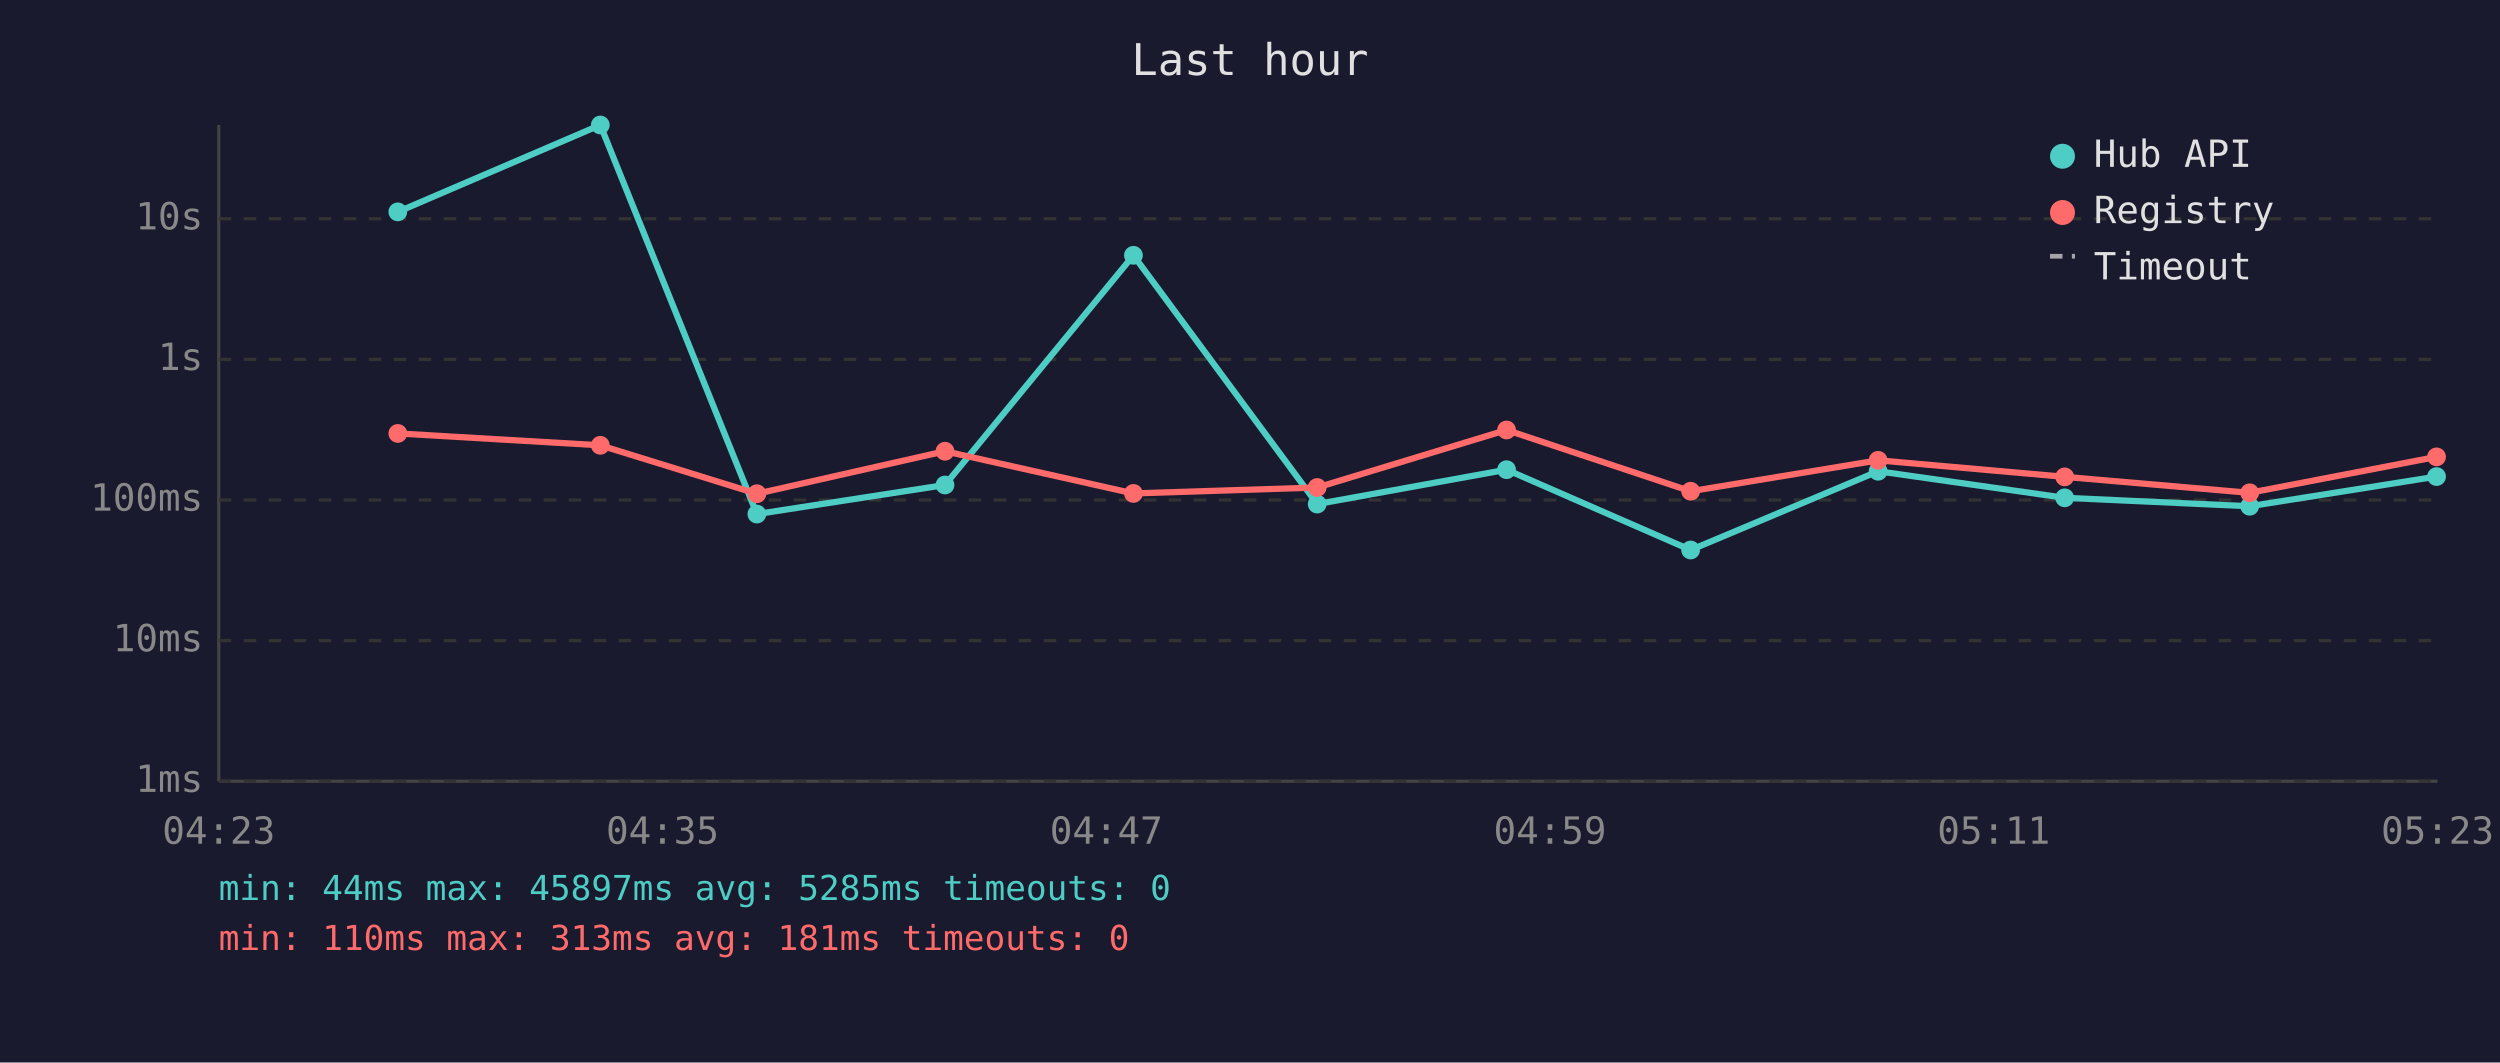
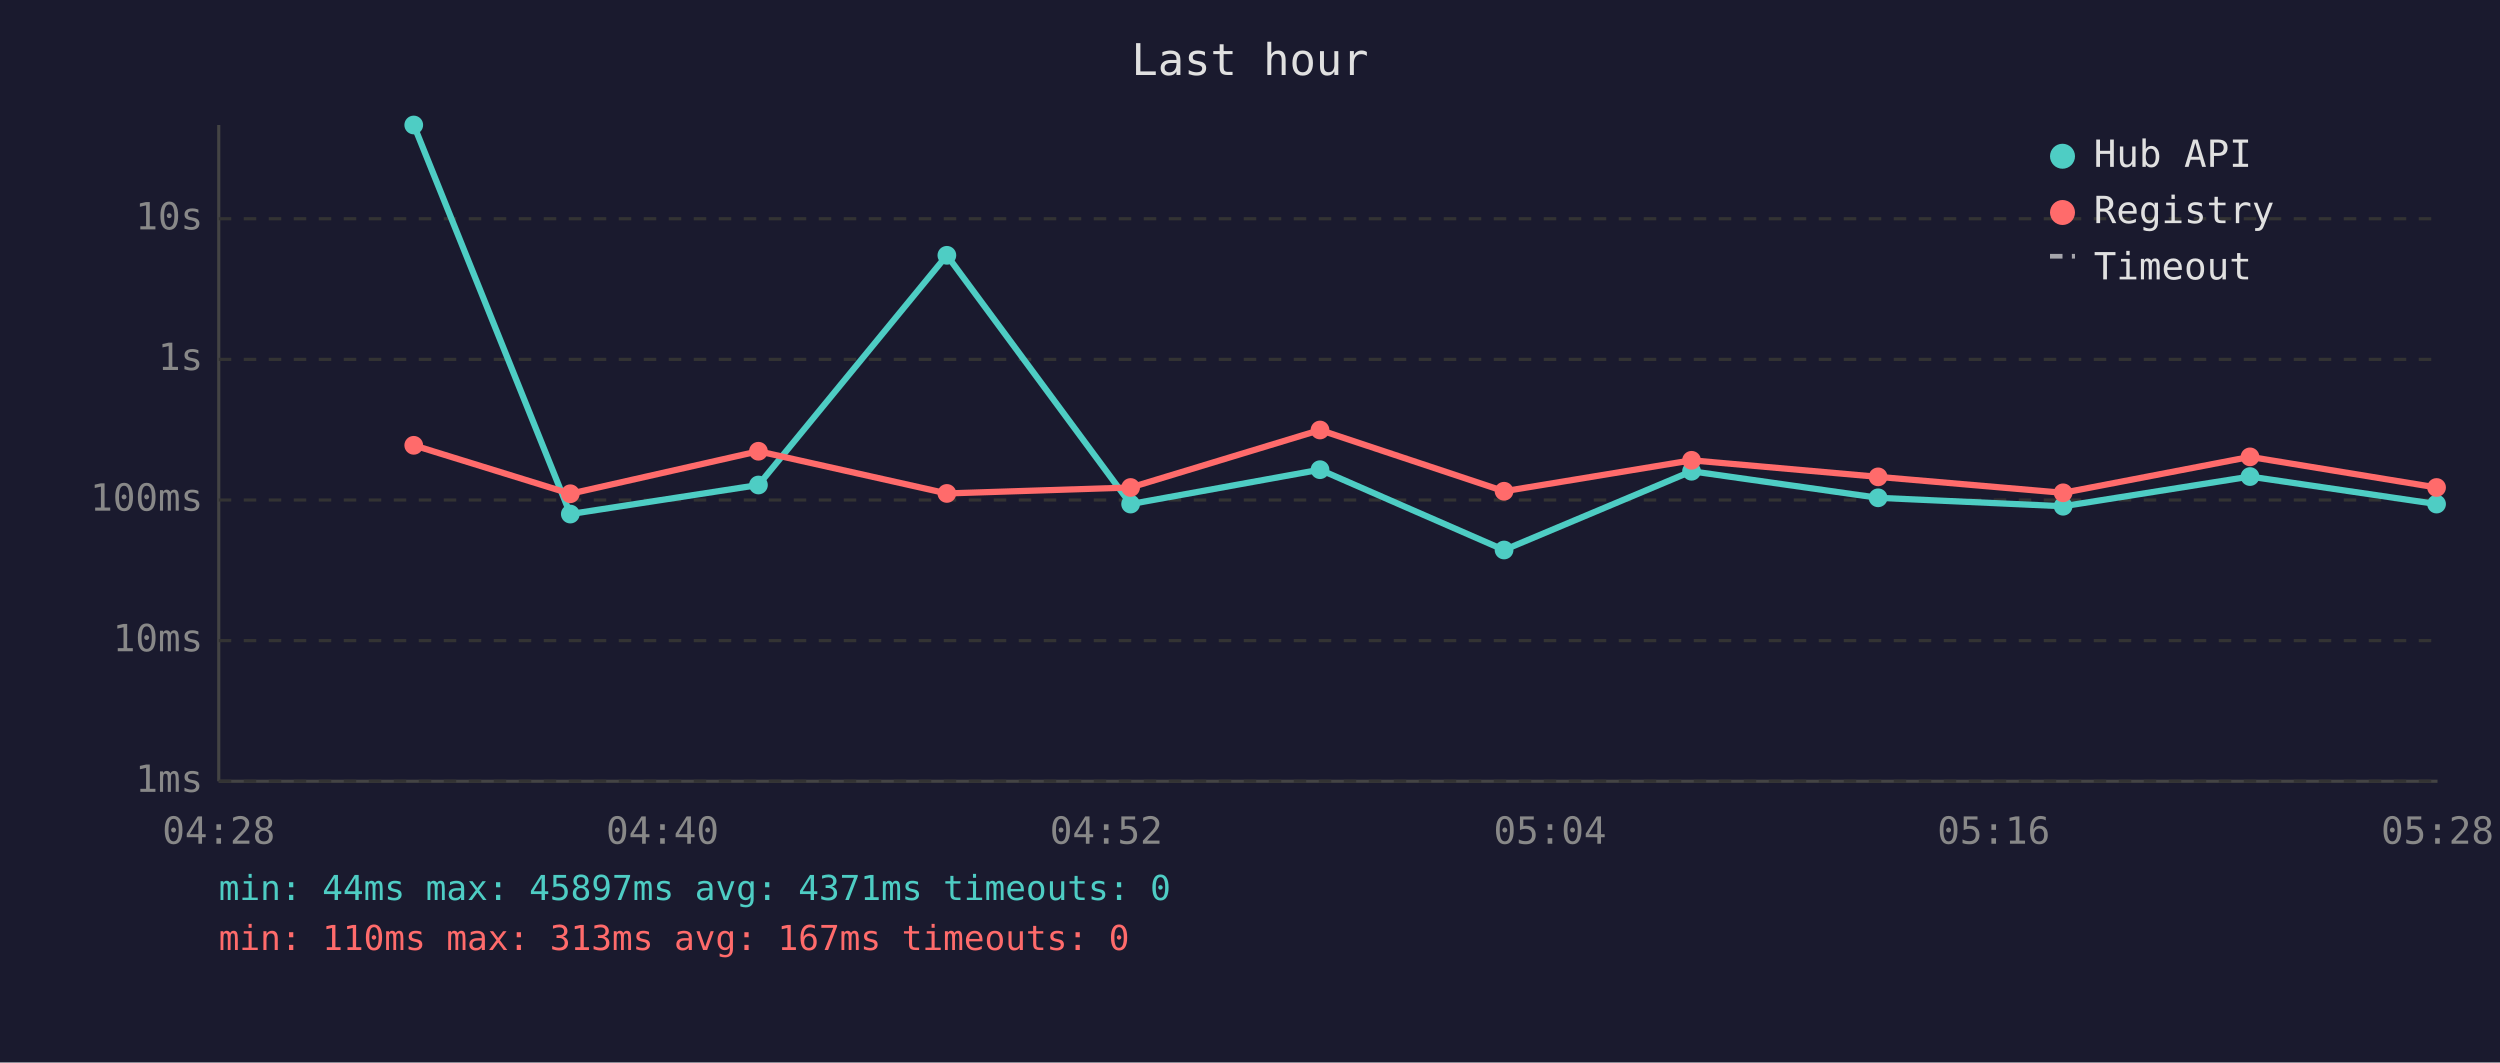
<svg xmlns="http://www.w3.org/2000/svg" viewBox="0 0 800 340" font-family="monospace" font-size="12">
  <rect width="800" height="340" fill="#1a1a2e" />
  <text x="400" y="24" fill="#e0e0e0" font-size="14" text-anchor="middle">Last hour</text>
  <line x1="70" y1="40" x2="70" y2="250" stroke="#444" stroke-width="1" />
  <line x1="70" y1="250" x2="780" y2="250" stroke="#444" stroke-width="1" />
  <line x1="70" y1="250" x2="780" y2="250" stroke="#333" stroke-width="1" stroke-dasharray="4" />
  <text x="65" y="250" fill="#888" text-anchor="end" dominant-baseline="middle">1ms</text>
  <line x1="70" y1="205" x2="780" y2="205" stroke="#333" stroke-width="1" stroke-dasharray="4" />
  <text x="65" y="205" fill="#888" text-anchor="end" dominant-baseline="middle">10ms</text>
  <line x1="70" y1="160" x2="780" y2="160" stroke="#333" stroke-width="1" stroke-dasharray="4" />
  <text x="65" y="160" fill="#888" text-anchor="end" dominant-baseline="middle">100ms</text>
  <line x1="70" y1="115" x2="780" y2="115" stroke="#333" stroke-width="1" stroke-dasharray="4" />
  <text x="65" y="115" fill="#888" text-anchor="end" dominant-baseline="middle">1s</text>
  <line x1="70" y1="70" x2="780" y2="70" stroke="#333" stroke-width="1" stroke-dasharray="4" />
  <text x="65" y="70" fill="#888" text-anchor="end" dominant-baseline="middle">10s</text>
-   <text x="70" y="270" fill="#888" text-anchor="middle">04:23</text>
-   <text x="212" y="270" fill="#888" text-anchor="middle">04:35</text>
-   <text x="354" y="270" fill="#888" text-anchor="middle">04:47</text>
-   <text x="496" y="270" fill="#888" text-anchor="middle">04:59</text>
-   <text x="638" y="270" fill="#888" text-anchor="middle">05:11</text>
-   <text x="780" y="270" fill="#888" text-anchor="middle">05:23</text>
-   <polyline points="127.3,67.8 192.1,40.0 242.2,164.5 302.4,155.2 362.7,81.7 421.5,161.3 482.1,150.3 541.0,176.0 601.0,150.8 660.7,159.3 719.9,162.0 779.7,152.5" fill="none" stroke="#4ecdc4" stroke-width="2" opacity="1" />
-   <circle cx="127.3" cy="67.8" r="3" fill="#4ecdc4" />
-   <circle cx="192.1" cy="40.0" r="3" fill="#4ecdc4" />
-   <circle cx="242.2" cy="164.5" r="3" fill="#4ecdc4" />
-   <circle cx="302.4" cy="155.2" r="3" fill="#4ecdc4" />
-   <circle cx="362.7" cy="81.7" r="3" fill="#4ecdc4" />
-   <circle cx="421.5" cy="161.3" r="3" fill="#4ecdc4" />
-   <circle cx="482.1" cy="150.3" r="3" fill="#4ecdc4" />
-   <circle cx="541.0" cy="176.0" r="3" fill="#4ecdc4" />
-   <circle cx="601.0" cy="150.8" r="3" fill="#4ecdc4" />
-   <circle cx="660.7" cy="159.3" r="3" fill="#4ecdc4" />
-   <circle cx="719.9" cy="162.0" r="3" fill="#4ecdc4" />
-   <circle cx="779.7" cy="152.5" r="3" fill="#4ecdc4" />
-   <polyline points="127.3,138.7 192.1,142.5 242.2,158.0 302.4,144.4 362.7,157.9 421.5,156.0 482.1,137.6 541.0,157.2 601.0,147.3 660.7,152.6 719.9,157.7 779.7,146.2" fill="none" stroke="#ff6b6b" stroke-width="2" opacity="1" />
-   <circle cx="127.3" cy="138.7" r="3" fill="#ff6b6b" />
-   <circle cx="192.1" cy="142.5" r="3" fill="#ff6b6b" />
-   <circle cx="242.2" cy="158.0" r="3" fill="#ff6b6b" />
-   <circle cx="302.4" cy="144.4" r="3" fill="#ff6b6b" />
-   <circle cx="362.7" cy="157.9" r="3" fill="#ff6b6b" />
-   <circle cx="421.5" cy="156.0" r="3" fill="#ff6b6b" />
-   <circle cx="482.1" cy="137.6" r="3" fill="#ff6b6b" />
-   <circle cx="541.0" cy="157.2" r="3" fill="#ff6b6b" />
-   <circle cx="601.0" cy="147.3" r="3" fill="#ff6b6b" />
-   <circle cx="660.7" cy="152.6" r="3" fill="#ff6b6b" />
-   <circle cx="719.9" cy="157.7" r="3" fill="#ff6b6b" />
-   <circle cx="779.7" cy="146.2" r="3" fill="#ff6b6b" />
+   <text x="70" y="270" fill="#888" text-anchor="middle">04:28</text>
+   <text x="212" y="270" fill="#888" text-anchor="middle">04:40</text>
+   <text x="354" y="270" fill="#888" text-anchor="middle">04:52</text>
+   <text x="496" y="270" fill="#888" text-anchor="middle">05:04</text>
+   <text x="638" y="270" fill="#888" text-anchor="middle">05:16</text>
+   <text x="780" y="270" fill="#888" text-anchor="middle">05:28</text>
+   <polyline points="132.4,40.0 182.5,164.5 242.7,155.2 303.0,81.7 361.8,161.3 422.4,150.3 481.3,176.0 541.3,150.8 601.0,159.3 660.2,162.0 720.0,152.5 779.7,161.3" fill="none" stroke="#4ecdc4" stroke-width="2" opacity="1" />
+   <circle cx="132.4" cy="40.0" r="3" fill="#4ecdc4" />
+   <circle cx="182.5" cy="164.5" r="3" fill="#4ecdc4" />
+   <circle cx="242.7" cy="155.2" r="3" fill="#4ecdc4" />
+   <circle cx="303.0" cy="81.7" r="3" fill="#4ecdc4" />
+   <circle cx="361.8" cy="161.3" r="3" fill="#4ecdc4" />
+   <circle cx="422.4" cy="150.3" r="3" fill="#4ecdc4" />
+   <circle cx="481.3" cy="176.0" r="3" fill="#4ecdc4" />
+   <circle cx="541.3" cy="150.8" r="3" fill="#4ecdc4" />
+   <circle cx="601.0" cy="159.3" r="3" fill="#4ecdc4" />
+   <circle cx="660.2" cy="162.0" r="3" fill="#4ecdc4" />
+   <circle cx="720.0" cy="152.5" r="3" fill="#4ecdc4" />
+   <circle cx="779.7" cy="161.3" r="3" fill="#4ecdc4" />
+   <polyline points="132.4,142.5 182.5,158.0 242.7,144.4 303.0,157.9 361.8,156.0 422.4,137.6 481.3,157.2 541.3,147.3 601.0,152.6 660.2,157.7 720.0,146.2 779.7,156.0" fill="none" stroke="#ff6b6b" stroke-width="2" opacity="1" />
+   <circle cx="132.4" cy="142.5" r="3" fill="#ff6b6b" />
+   <circle cx="182.5" cy="158.0" r="3" fill="#ff6b6b" />
+   <circle cx="242.7" cy="144.4" r="3" fill="#ff6b6b" />
+   <circle cx="303.0" cy="157.9" r="3" fill="#ff6b6b" />
+   <circle cx="361.8" cy="156.0" r="3" fill="#ff6b6b" />
+   <circle cx="422.4" cy="137.6" r="3" fill="#ff6b6b" />
+   <circle cx="481.3" cy="157.2" r="3" fill="#ff6b6b" />
+   <circle cx="541.3" cy="147.3" r="3" fill="#ff6b6b" />
+   <circle cx="601.0" cy="152.6" r="3" fill="#ff6b6b" />
+   <circle cx="660.2" cy="157.7" r="3" fill="#ff6b6b" />
+   <circle cx="720.0" cy="146.2" r="3" fill="#ff6b6b" />
+   <circle cx="779.7" cy="156.0" r="3" fill="#ff6b6b" />
  <circle cx="660" cy="50" r="4" fill="#4ecdc4" />
  <text x="670" y="50" fill="#e0e0e0" dominant-baseline="middle">Hub API</text>
  <circle cx="660" cy="68" r="4" fill="#ff6b6b" />
  <text x="670" y="68" fill="#e0e0e0" dominant-baseline="middle">Registry</text>
  <line x1="656" y1="82" x2="664" y2="82" stroke="#e0e0e0" stroke-width="1.5" stroke-dasharray="4,3" opacity="0.7" />
  <text x="670" y="86" fill="#e0e0e0" dominant-baseline="middle">Timeout</text>
-   <text x="70" y="288" fill="#4ecdc4" font-size="11">min: 44ms  max: 45897ms  avg: 5285ms  timeouts: 0</text>
-   <text x="70" y="304" fill="#ff6b6b" font-size="11">min: 110ms  max: 313ms  avg: 181ms  timeouts: 0</text>
+   <text x="70" y="288" fill="#4ecdc4" font-size="11">min: 44ms  max: 45897ms  avg: 4371ms  timeouts: 0</text>
+   <text x="70" y="304" fill="#ff6b6b" font-size="11">min: 110ms  max: 313ms  avg: 167ms  timeouts: 0</text>
</svg>
